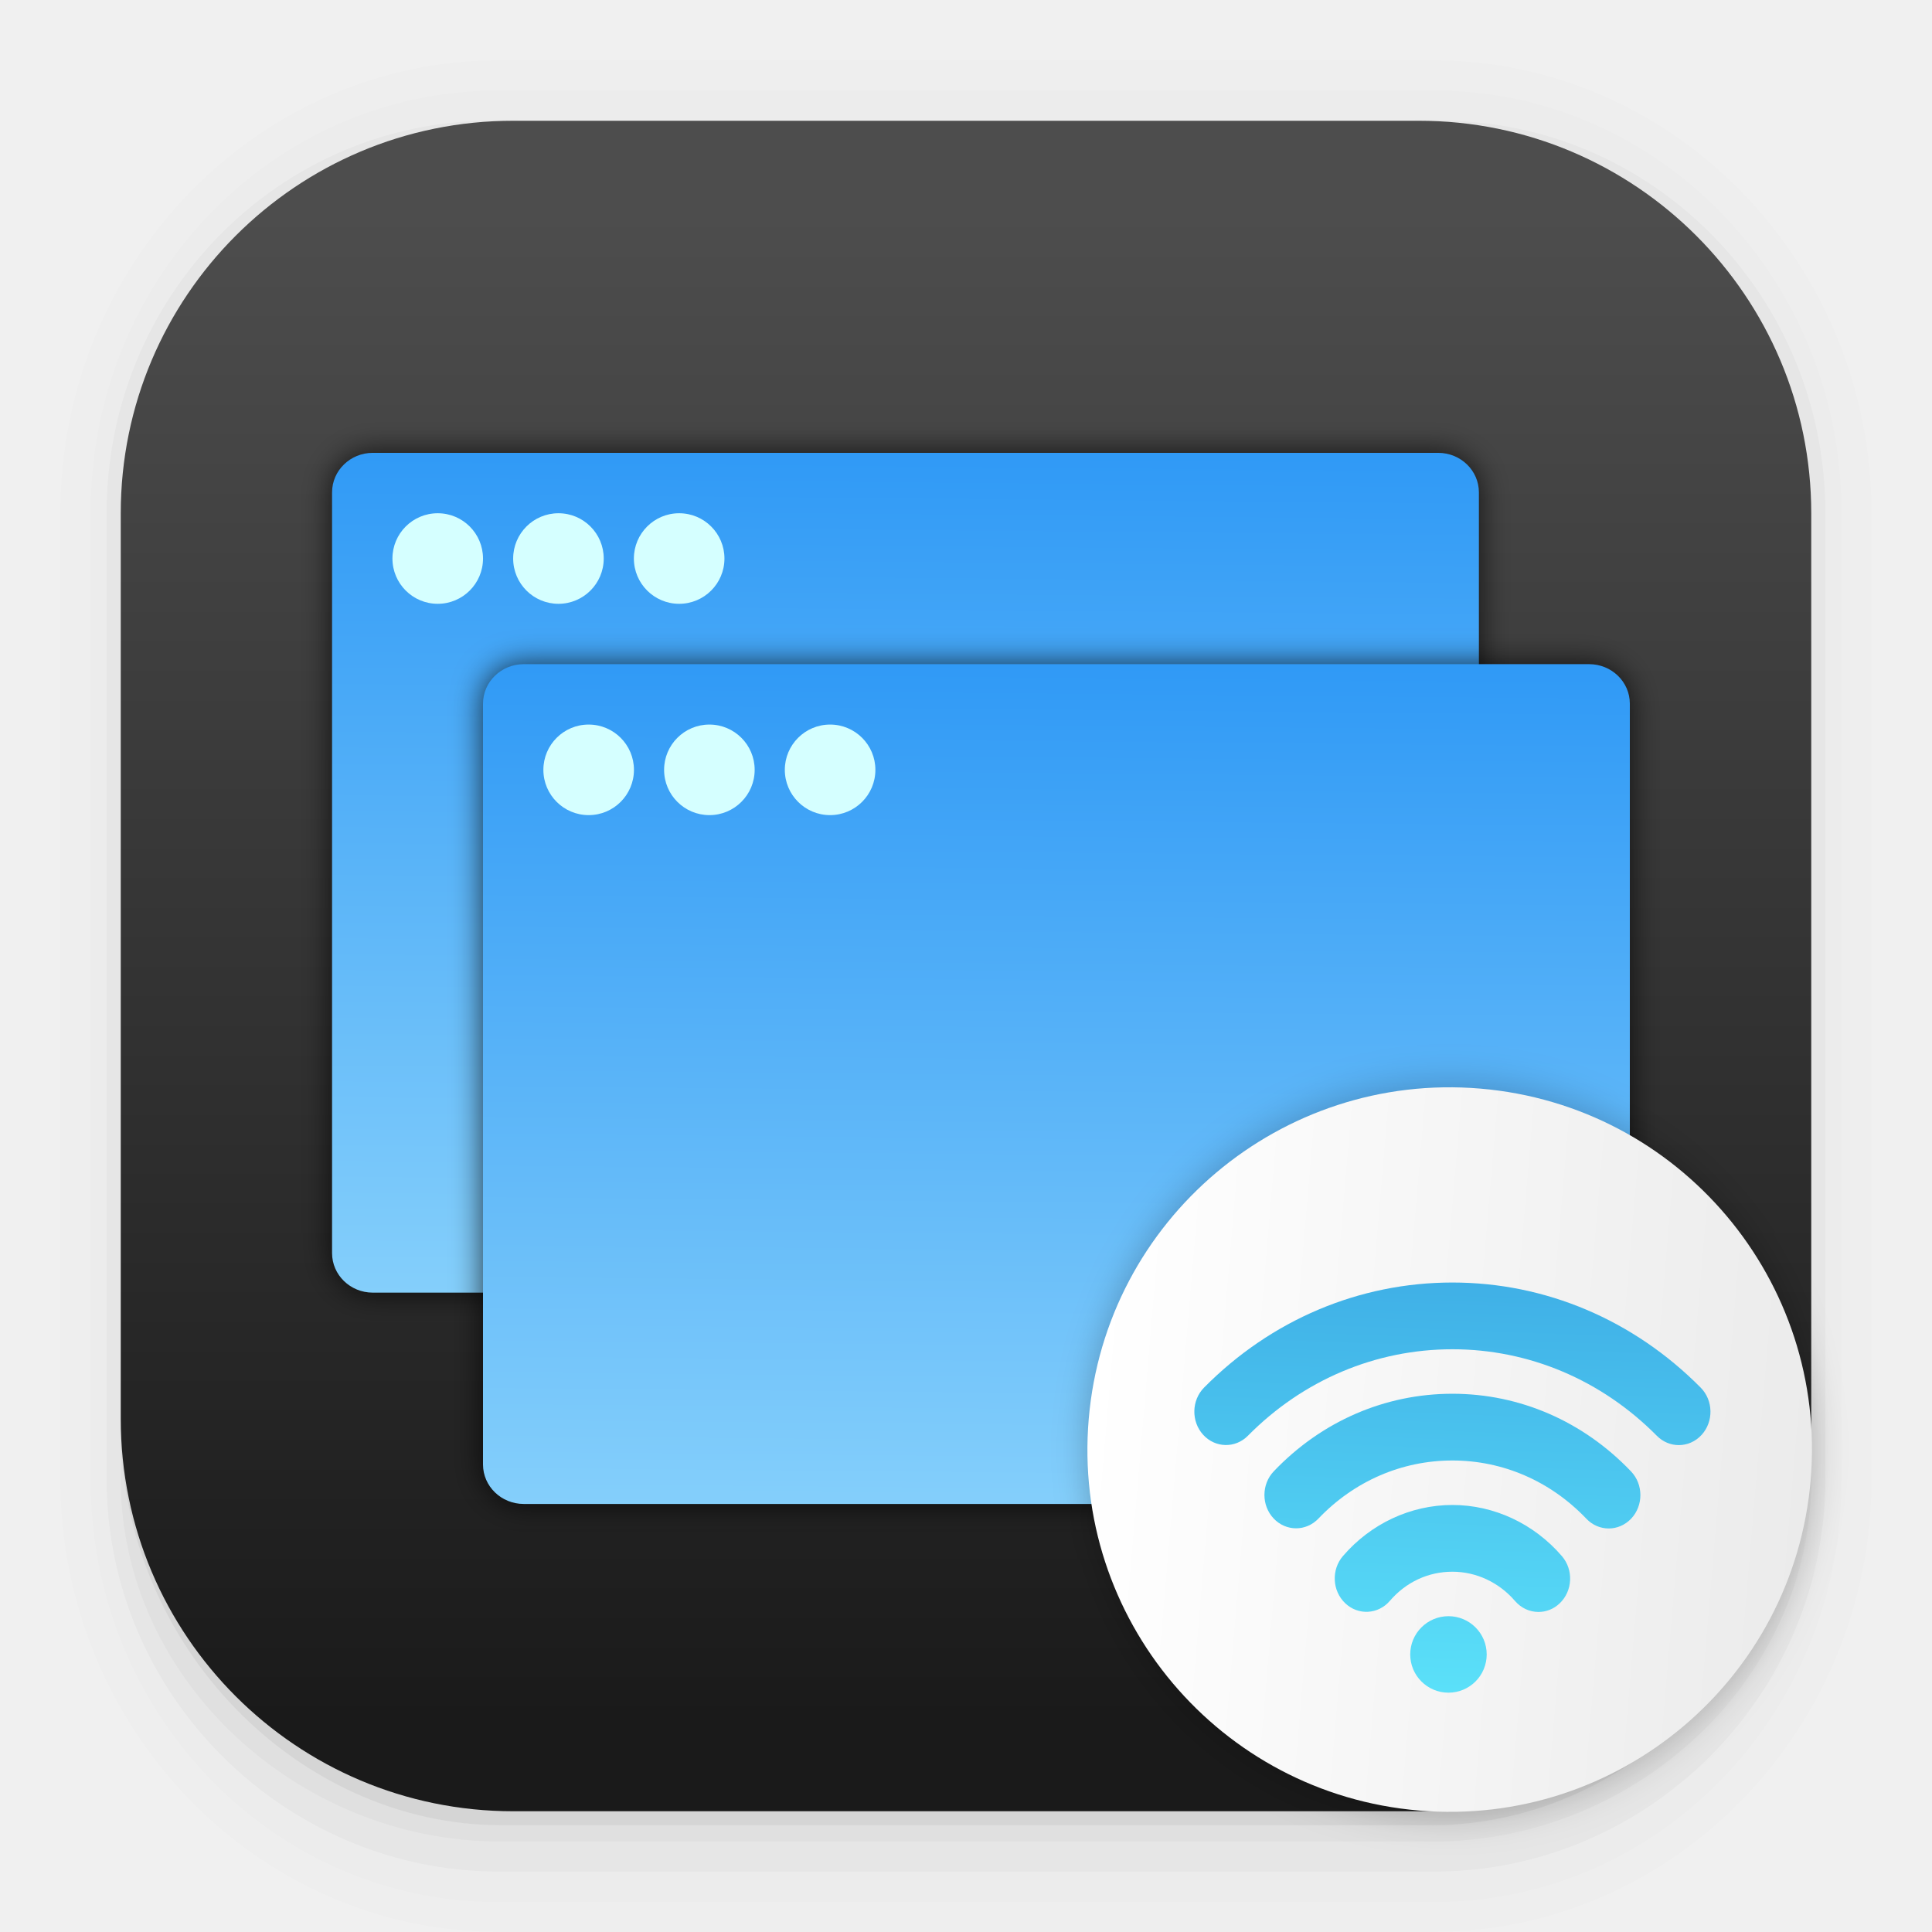
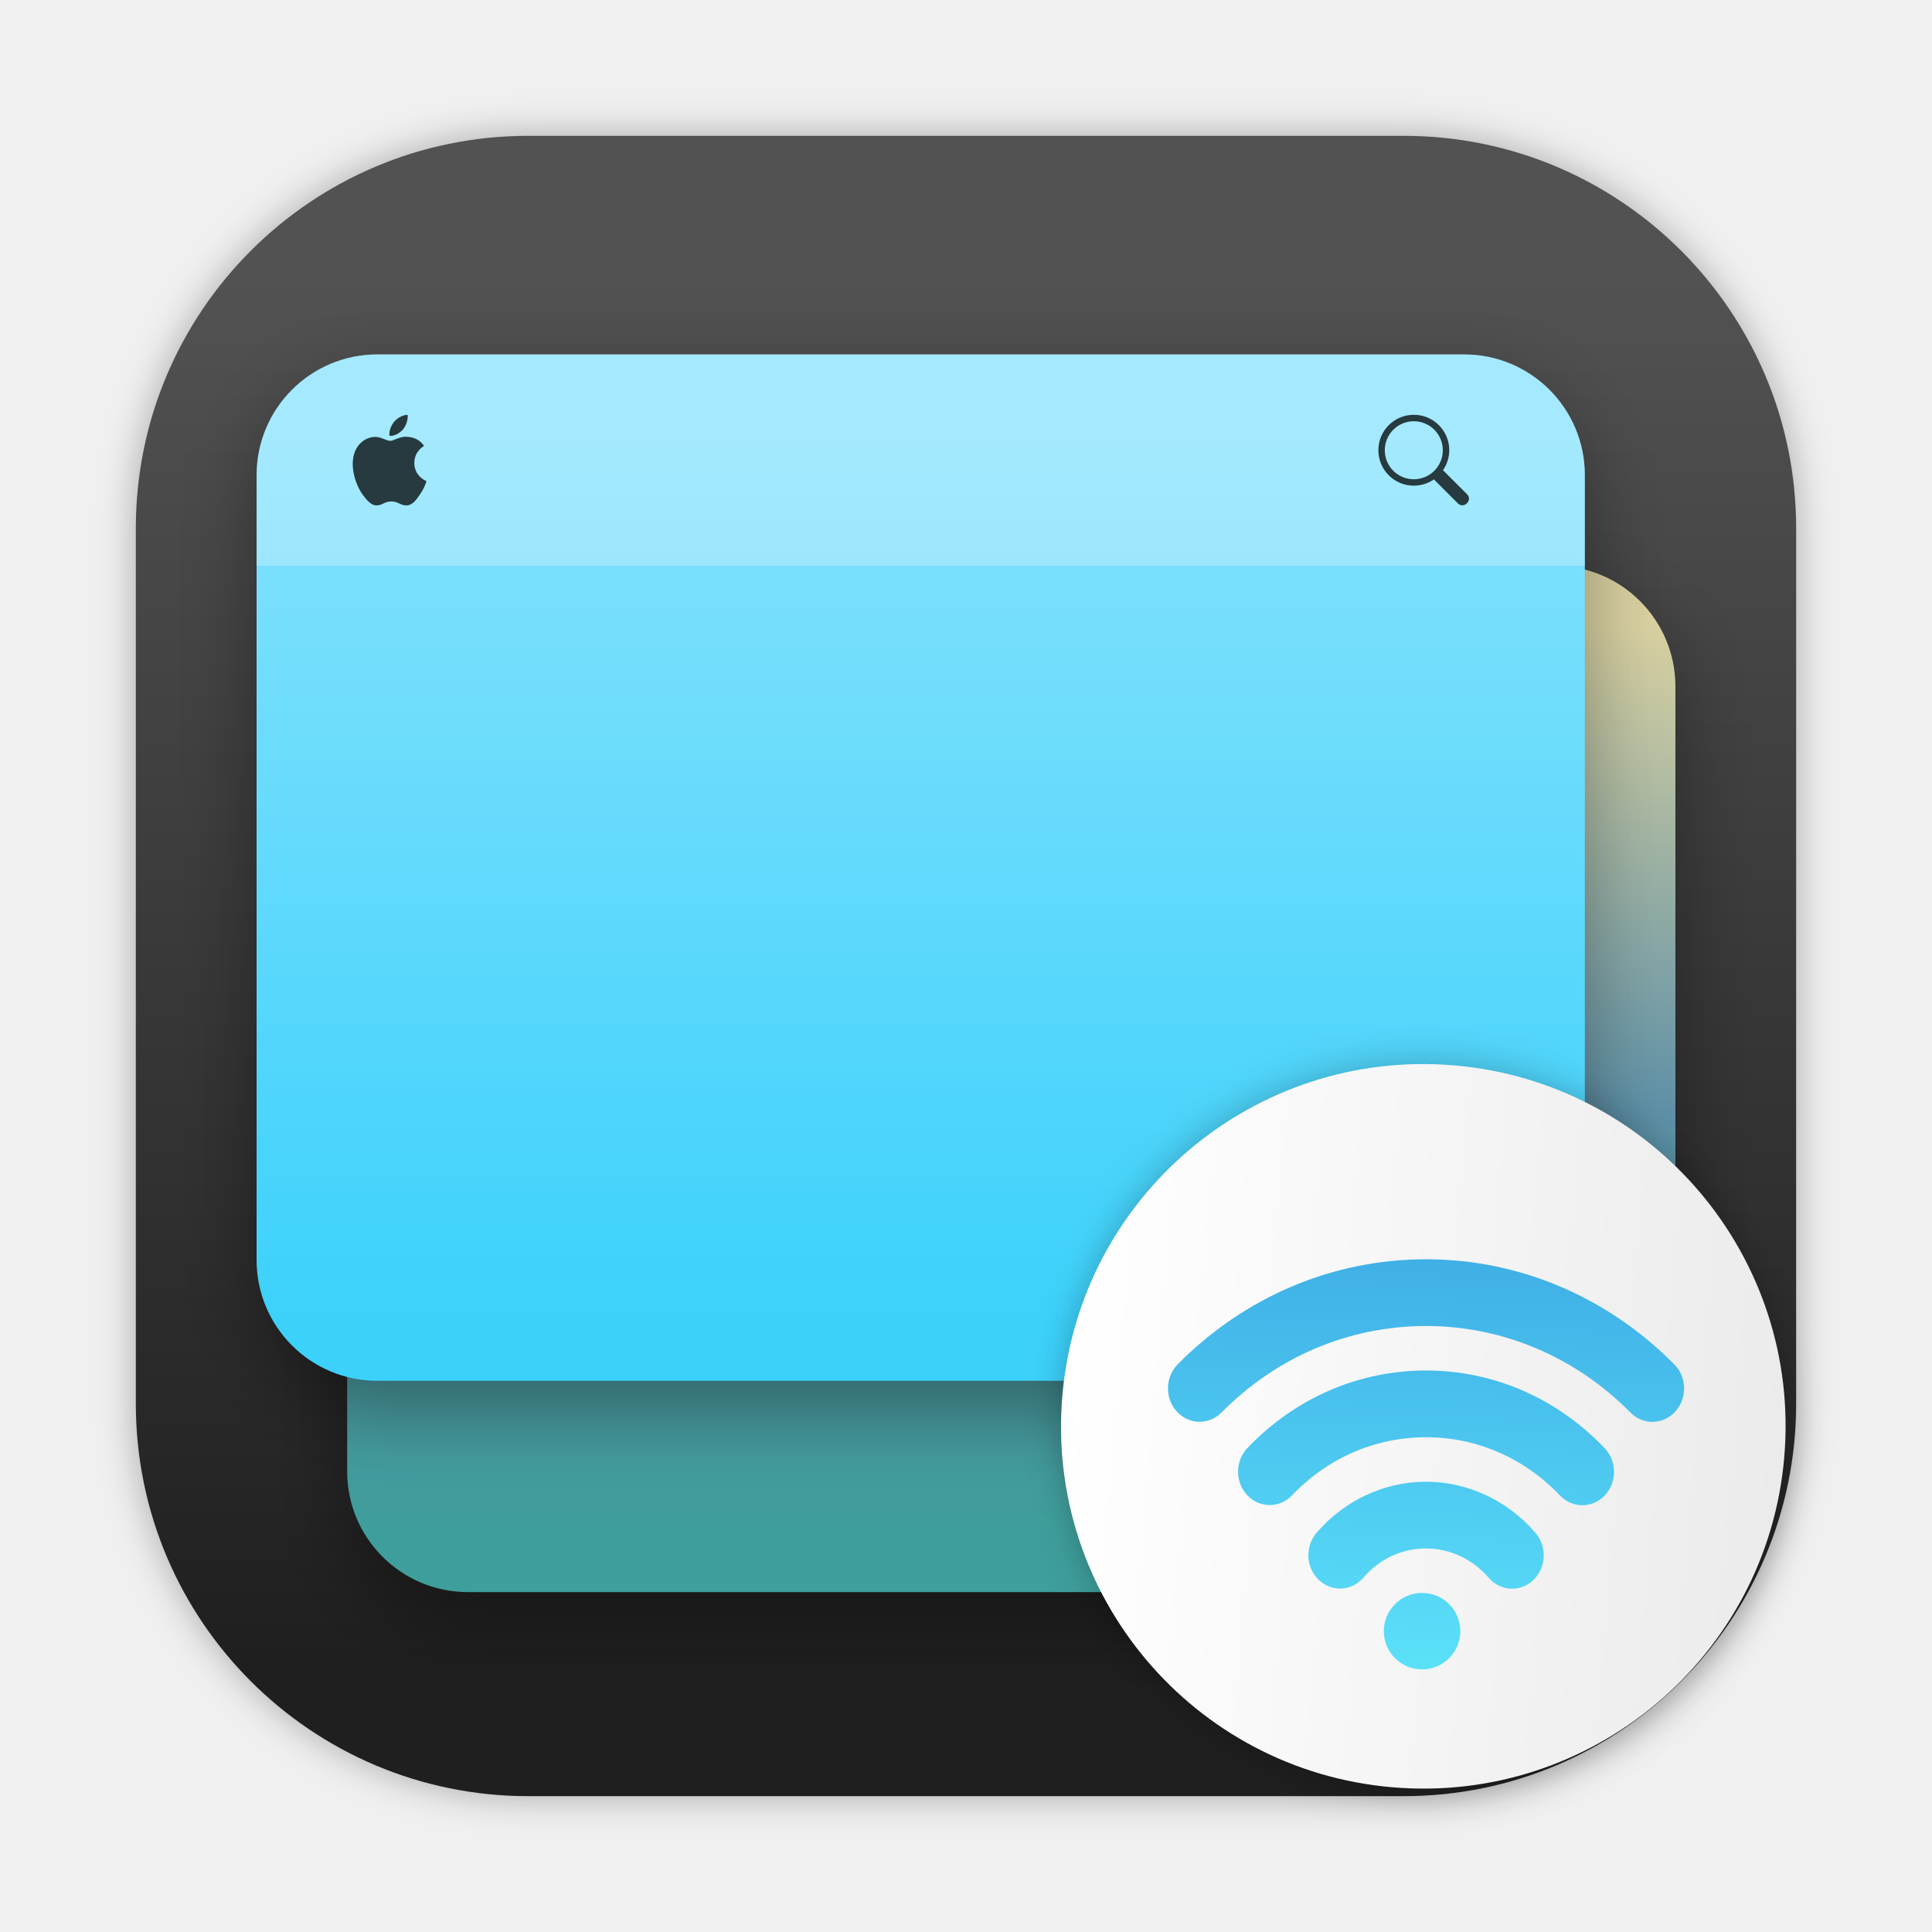
- <svg xmlns="http://www.w3.org/2000/svg" width="64" height="64" version="1.1">
-   <defs>
-     <linearGradient id="b" x1="399.57" x2="399.57" y1="545.8" y2="517.8" gradientTransform="matrix(2.1429 0 0 2.1429 -826.36 -1107.5)" gradientUnits="userSpaceOnUse">
-       <stop stop-color="#3889e9" offset="0" />
-       <stop stop-color="#5ea5fb" offset="1" />
+ <svg xmlns="http://www.w3.org/2000/svg" xmlns:xlink="http://www.w3.org/1999/xlink" id="svg119" version="1.1" height="64" width="64">
+   <defs id="defs33">
+     <linearGradient gradientUnits="userSpaceOnUse" gradientTransform="matrix(2.1429 0 0 2.1429 -826.36 -1107.5)" y2="517.8" y1="545.8" x2="399.57" x1="399.57" id="b">
+       <stop id="stop2" offset="0" stop-color="#3889e9" />
+       <stop id="stop4" offset="1" stop-color="#5ea5fb" />
    </linearGradient>
-     <filter id="g" x="-.032" y="-.042" width="1.063" height="1.084" color-interpolation-filters="sRGB">
-       <feGaussianBlur stdDeviation="0.611" />
+     <filter color-interpolation-filters="sRGB" height="1.084" width="1.063" y="-.042" x="-.032" id="g">
+       <feGaussianBlur id="feGaussianBlur7" stdDeviation="0.611" />
    </filter>
-     <linearGradient id="a" x1="409.57" x2="409.94" y1="542.8" y2="504.19" gradientTransform="matrix(1.0523,0,0,1.0276,-72.568,-8.6932)" gradientUnits="userSpaceOnUse">
-       <stop stop-color="#86d0fb" offset="0" />
-       <stop stop-color="#2794f5" offset="1" />
+     <linearGradient gradientUnits="userSpaceOnUse" gradientTransform="matrix(1.0523,0,0,1.0276,-72.568,-8.6932)" y2="504.19" y1="542.8" x2="409.94" x1="409.57" id="a">
+       <stop id="stop10" offset="0" stop-color="#86d0fb" />
+       <stop id="stop12" offset="1" stop-color="#2794f5" />
    </linearGradient>
-     <linearGradient id="h" x1="386.57" x2="414.57" y1="531.8" y2="531.8" gradientUnits="userSpaceOnUse">
-       <stop stop-color="#fff" offset="0" />
-       <stop stop-color="#ebebeb" offset="1" />
+     <linearGradient gradientUnits="userSpaceOnUse" y2="531.8" y1="531.8" x2="414.57" x1="386.57" id="h">
+       <stop id="stop15" offset="0" stop-color="#fff" />
+       <stop id="stop17" offset="1" stop-color="#ebebeb" />
    </linearGradient>
-     <linearGradient id="d" x1="-86.388" x2="-94.072" y1="734.34" y2="939.73" gradientTransform="matrix(2.1429 0 0 2.1429 -826.36 -1107.5)" gradientUnits="userSpaceOnUse">
-       <stop stop-color="#1769cc" offset="0" />
-       <stop stop-color="#5ee6fb" offset="1" />
+     <linearGradient gradientUnits="userSpaceOnUse" gradientTransform="matrix(2.1429,0,0,2.1429,-826.36,-1107.5)" y2="939.73" y1="734.34" x2="-94.072" x1="-86.388" id="d">
+       <stop id="stop20" offset="0" stop-color="#1769cc" />
+       <stop id="stop22" offset="1" stop-color="#5ee6fb" />
    </linearGradient>
-     <filter id="i" x="-.06" y="-.06" width="1.12" height="1.12" color-interpolation-filters="sRGB">
-       <feGaussianBlur stdDeviation="0.7" />
+     <filter color-interpolation-filters="sRGB" height="1.12" width="1.12" y="-.06" x="-.06" id="i">
+       <feGaussianBlur id="feGaussianBlur25" stdDeviation="0.7" />
    </filter>
-     <linearGradient id="linearGradient862-3" x1="7.937" x2="7.937" y1="15.081" y2="1.852" gradientTransform="matrix(3.7795 0 0 3.7795 .00014334 .031541)" gradientUnits="userSpaceOnUse">
-       <stop stop-color="#1a1a1a" offset="0" />
-       <stop stop-color="#4d4d4d" offset="1" />
+     <linearGradient gradientUnits="userSpaceOnUse" gradientTransform="matrix(3.7795,0,0,3.7795,80.15078,0.031541)" y2="1.852" y1="15.081" x2="7.937" x1="7.937" id="linearGradient862-3">
+       <stop id="stop28" offset="0" stop-color="#1a1a1a" />
+       <stop id="stop30" offset="1" stop-color="#4d4d4d" />
    </linearGradient>
+     <linearGradient gradientUnits="userSpaceOnUse" gradientTransform="translate(-61,1)" y2="13" y1="43" x2="90" x1="90" id="linearGradient914">
+       <stop id="stop7" offset="0" stop-color="#3cd1fb" />
+       <stop id="stop9" offset="1" stop-color="#87e2fd" />
+     </linearGradient>
+     <linearGradient gradientUnits="userSpaceOnUse" gradientTransform="translate(-58,8)" y2="13" y1="43" x2="90" x1="90" id="linearGradient929">
+       <stop id="stop12-5" offset="0" stop-color="#3e9e9b" />
+       <stop id="stop14" offset=".464" stop-color="#5e91a8" />
+       <stop id="stop16" offset="1" stop-color="#d9d1a1" />
+     </linearGradient>
+     <filter color-interpolation-filters="sRGB" height="1.186" width="1.144" y="-.093" x="-.072" id="filter955">
+       <feGaussianBlur id="feGaussianBlur19" stdDeviation="1.318" />
+     </filter>
+     <filter color-interpolation-filters="sRGB" height="1.186" width="1.144" y="-.093" x="-.072" id="filter961">
+       <feGaussianBlur id="feGaussianBlur22" stdDeviation="1.318" />
+     </filter>
+     <linearGradient gradientUnits="userSpaceOnUse" y2="8" y1="57" x2="30" x1="30" id="linearGradient971">
+       <stop id="stop25" offset="0" stop-color="#1f1f1f" />
+       <stop id="stop27" offset="1" stop-color="#525252" />
+     </linearGradient>
+     <style type="text/css" id="current-color-scheme">.ColorScheme-Text { color:#363636; }</style>
+     <style id="style31" type="text/css">.ColorScheme-Text { color:#363636; }</style>
+     <filter id="filter861-9" x="-0.027" y="-0.027" width="1.054" height="1.054" color-interpolation-filters="sRGB">
+       <feGaussianBlur stdDeviation="0.164" id="feGaussianBlur9-1" />
+     </filter>
+     <linearGradient gradientTransform="translate(-73.93971,4.068152)" xlink:href="#linearGradient1729" id="linearGradient1723" x1="35" y1="9.128" x2="35" y2="55.038" gradientUnits="userSpaceOnUse" />
+     <linearGradient id="linearGradient1729">
+       <stop style="stop-color:#525252;stop-opacity:1" offset="0" id="stop1725" />
+       <stop style="stop-color:#1f1f1f;stop-opacity:1" offset="1" id="stop1727" />
+     </linearGradient>
+     <filter id="filter955-3" x="-0.072" y="-0.093" width="1.144" height="1.186" color-interpolation-filters="sRGB">
+       <feGaussianBlur stdDeviation="1.318" id="feGaussianBlur1161" />
+     </filter>
+     <filter id="filter961-6" x="-0.072" y="-0.093" width="1.144" height="1.186" color-interpolation-filters="sRGB">
+       <feGaussianBlur stdDeviation="1.318" id="feGaussianBlur1164" />
+     </filter>
+     <linearGradient y2="13" x2="90" y1="43" x1="90" gradientTransform="translate(-58,8)" gradientUnits="userSpaceOnUse" id="linearGradient943" xlink:href="#linearGradient929" />
+     <linearGradient y2="13" x2="90" y1="43" x1="90" gradientTransform="translate(-61,1)" gradientUnits="userSpaceOnUse" id="linearGradient945" xlink:href="#linearGradient914" />
+     <linearGradient y2="517.8" x2="399.57" y1="545.8" x1="399.57" gradientTransform="matrix(2.1429,0,0,2.1429,-826.36,-1107.5)" gradientUnits="userSpaceOnUse" id="linearGradient1043" xlink:href="#b" />
+     <linearGradient y2="531.8" x2="414.57" y1="531.8" x1="386.57" gradientUnits="userSpaceOnUse" id="linearGradient1083" xlink:href="#h" />
+     <linearGradient y2="939.73" x2="-94.072" y1="734.34" x1="-86.388" gradientTransform="matrix(2.1429,0,0,2.1429,-826.36,-1107.5)" gradientUnits="userSpaceOnUse" id="linearGradient1085" xlink:href="#d" />
  </defs>
-   <g transform="scale(3.7796)" shape-rendering="auto">
-     <path d="m4.369 0.529c-2.114 0-3.84 1.784-3.84 3.968v8.467c0 2.185 1.726 3.968 3.84 3.968h8.194c2.114 0 3.84-1.784 3.84-3.968v-8.467c0-2.185-1.726-3.968-3.84-3.968zm0.257 0.521h7.681c1.844 0 3.329 1.534 3.329 3.44v7.937c0 1.906-1.485 3.44-3.329 3.44h-7.681c-1.844 0-3.329-1.534-3.329-3.44v-7.937c0-1.906 1.485-3.44 3.329-3.44z" color="#000000" color-rendering="auto" dominant-baseline="auto" image-rendering="auto" opacity=".01" solid-color="#000000" stop-color="#000000" style="font-feature-settings:normal;font-variant-alternates:normal;font-variant-caps:normal;font-variant-east-asian:normal;font-variant-ligatures:normal;font-variant-numeric:normal;font-variant-position:normal;font-variation-settings:normal;inline-size:0;isolation:auto;mix-blend-mode:normal;shape-margin:0;shape-padding:0;text-decoration-color:#000000;text-decoration-line:none;text-decoration-style:solid;text-indent:0;text-orientation:mixed;text-transform:none;white-space:normal" />
-     <path d="m4.359 0.794c-1.967 0-3.564 1.653-3.564 3.688v8.5c0 2.035 1.597 3.688 3.564 3.688h8.216c1.967 0 3.564-1.653 3.564-3.688v-8.5c0-2.035-1.598-3.688-3.564-3.688zm0.272 0.256h7.672c1.842 0 3.325 1.534 3.325 3.44v7.937c0 1.906-1.483 3.44-3.325 3.44h-7.672c-1.842 0-3.325-1.534-3.325-3.44v-7.937c0-1.906 1.483-3.44 3.325-3.44z" color="#000000" color-rendering="auto" dominant-baseline="auto" image-rendering="auto" opacity=".01" solid-color="#000000" stop-color="#000000" style="font-feature-settings:normal;font-variant-alternates:normal;font-variant-caps:normal;font-variant-east-asian:normal;font-variant-ligatures:normal;font-variant-numeric:normal;font-variant-position:normal;font-variation-settings:normal;inline-size:0;isolation:auto;mix-blend-mode:normal;shape-margin:0;shape-padding:0;text-decoration-color:#000000;text-decoration-line:none;text-decoration-style:solid;text-indent:0;text-orientation:mixed;text-transform:none;white-space:normal" />
-     <path d="m4.31 1.058c-1.866 0-3.375 1.538-3.375 3.439v8.467c0 1.901 1.57 3.439 3.436 3.439h8.2c1.866 0 3.427-1.538 3.427-3.439v-8.467c0-1.901-1.51-3.439-3.376-3.439h-0.097c1.794 0.087 3.214 1.582 3.214 3.432v7.937c0 1.906-1.506 3.44-3.377 3.44h-7.79c-1.871 0-3.377-1.534-3.377-3.44v-7.937c0-1.85 1.42-3.345 3.214-3.432z" color="#000000" color-rendering="auto" dominant-baseline="auto" image-rendering="auto" opacity=".03" solid-color="#000000" stop-color="#000000" style="font-feature-settings:normal;font-variant-alternates:normal;font-variant-caps:normal;font-variant-east-asian:normal;font-variant-ligatures:normal;font-variant-numeric:normal;font-variant-position:normal;font-variation-settings:normal;inline-size:0;isolation:auto;mix-blend-mode:normal;shape-margin:0;shape-padding:0;text-decoration-color:#000000;text-decoration-line:none;text-decoration-style:solid;text-indent:0;text-orientation:mixed;text-transform:none;white-space:normal" />
-     <path transform="scale(.26458)" d="m4 46.969v2.031c0 6.648 5.896 12 12.544 12h30.961c6.648 0 12.495-5.352 12.495-12v-1.992c-0.021 7.185-5.81 12.963-13 12.963h-29.998c-7.203 0-13.002-5.799-13.002-13.002z" color="#000000" color-rendering="auto" dominant-baseline="auto" image-rendering="auto" opacity=".03" solid-color="#000000" stop-color="#000000" style="font-feature-settings:normal;font-variant-alternates:normal;font-variant-caps:normal;font-variant-east-asian:normal;font-variant-ligatures:normal;font-variant-numeric:normal;font-variant-position:normal;font-variation-settings:normal;inline-size:0;isolation:auto;mix-blend-mode:normal;shape-margin:0;shape-padding:0;text-decoration-color:#000000;text-decoration-line:none;text-decoration-style:solid;text-indent:0;text-orientation:mixed;text-transform:none;white-space:normal" />
-     <path d="m1.058 11.906v0.592c0 1.939 1.573 3.499 3.332 3.499h8.16c1.759 0 3.324-1.561 3.324-3.499v-0.581c-0.006 2.095-1.537 3.78-3.439 3.78h-7.937c-1.906 0-3.44-1.691-3.44-3.792z" color="#000000" color-rendering="auto" dominant-baseline="auto" image-rendering="auto" opacity=".05" solid-color="#000000" stop-color="#000000" style="font-feature-settings:normal;font-variant-alternates:normal;font-variant-caps:normal;font-variant-east-asian:normal;font-variant-ligatures:normal;font-variant-numeric:normal;font-variant-position:normal;font-variation-settings:normal;inline-size:0;isolation:auto;mix-blend-mode:normal;shape-margin:0;shape-padding:0;text-decoration-color:#000000;text-decoration-line:none;text-decoration-style:solid;text-indent:0;text-orientation:mixed;text-transform:none;white-space:normal" />
-   </g>
-   <rect x="4" y="4" width="56" height="56" rx="13.002" ry="13.002" fill="url(#linearGradient862-3)" stroke-width="3.78" />
-   <circle cx="32.02" cy="32.044" r="30.001" fill-opacity="0" stroke-width="1.571" />
-   <circle cx="32.02" cy="32.044" r="0" fill="url(#b)" stroke-width="1.571" />
-   <g transform="matrix(.46586 -.055566 .057258 .45209 -211.41 -156.63)">
-     <rect transform="matrix(1.735 .21325 -.21325 1.735 -46.117 -529.76)" x="334.23" y="513.13" width="46.303" height="34.939" ry="1.644" filter="url(#g)" opacity=".75" />
-     <rect transform="matrix(1.735 .21325 -.21325 1.735 -46.117 -529.76)" x="334.23" y="513.13" width="46.303" height="34.939" ry="1.644" fill="url(#a)" />
-     <g fill="#d5ffff">
-       <ellipse transform="rotate(7.007)" cx="498.35" cy="384.49" rx="3.196" ry="3.293" />
-       <ellipse transform="rotate(7.007)" cx="489.83" cy="384.49" rx="3.196" ry="3.293" />
-       <ellipse transform="rotate(7.007)" cx="481.31" cy="384.49" rx="3.196" ry="3.293" />
+   <circle id="circle51" stroke-width="1.571" fill="url(#b)" r="0" cy="32.044" cx="32.02" />
+   <g id="g1037">
+     <circle style="fill:url(#linearGradient1043)" id="circle39" stroke-width="1.571" fill="url(#b)" r="0" cy="32.044" cx="32.02" />
+     <g transform="translate(73.93971,-4.068152)" id="g958">
+       <rect style="opacity:0.3;stroke-width:0.083;stroke-opacity:0.953;filter:url(#filter861-9)" x="1.19" y="1.19" width="14.552" height="14.552" ry="3.44" id="rect58" transform="matrix(3.779602,0,0,3.779602,-73.93971,4.068151)" />
+       <rect style="fill:url(#linearGradient1723);fill-opacity:1;stroke-width:1.375;stroke-linecap:round" id="rect1713" width="55" height="55" x="-69.44" y="8.568" ry="13" />
+       <g id="g1346" transform="translate(-149.9697,4.809474)">
+         <g transform="translate(75.53004,-1.0005)" stroke-linecap="round" stroke-linejoin="round" stroke-width="2" id="g1195">
+           <rect style="filter:url(#filter955-3)" x="12" y="20" width="44" height="34" rx="4" ry="4" filter="url(#filter955)" opacity="0.35" id="rect1185" />
+           <rect style="fill:url(#linearGradient943)" x="12" y="19" width="44" height="34" rx="4" ry="4" fill="url(#linearGradient929)" id="rect1187" />
+           <rect style="filter:url(#filter961-6)" x="9" y="13" width="44" height="34" rx="4" ry="4" filter="url(#filter961)" opacity="0.35" id="rect1189" />
+           <rect style="fill:url(#linearGradient945)" x="9" y="12" width="44" height="34" rx="4" ry="4" fill="url(#linearGradient914)" id="rect1191" />
+           <path d="m 13,12 c -2.216,0 -4,1.784 -4,4 v 3 h 44 v -3 c 0,-2.216 -1.784,-4 -4,-4 z" fill="#ffffff" opacity="0.25" id="path1193" />
+         </g>
+         <path class="ColorScheme-Text" d="m 89.755,14.594 c -0.004,-0.375 0.31,-0.562 0.324,-0.562 -0.176,-0.263 -0.451,-0.3 -0.548,-0.3 -0.234,-0.037 -0.456,0.131 -0.575,0.131 -0.118,0 -0.301,-0.131 -0.495,-0.131 -0.255,0 -0.489,0.15 -0.621,0.375 -0.264,0.469 -0.067,1.144 0.19,1.519 0.126,0.169 0.276,0.375 0.474,0.375 0.19,0 0.262,-0.131 0.491,-0.131 0.23,0 0.294,0.131 0.495,0.131 0.204,0 0.334,-0.188 0.459,-0.375 0.145,-0.206 0.204,-0.412 0.208,-0.431 -0.004,0 -0.399,-0.15 -0.403,-0.6 z m -0.378,-1.106 c 0.105,-0.131 0.175,-0.319 0.156,-0.487 -0.151,0 -0.334,0.094 -0.442,0.225 -0.097,0.113 -0.182,0.3 -0.159,0.469 0.169,0.019 0.34,-0.094 0.445,-0.206 z" fill="#273a3f" stroke-width="0.188" id="path1197" />
+         <path class="ColorScheme-Text" d="m 122.864,12.999 c -0.649,0 -1.174,0.526 -1.174,1.174 0,0.649 0.526,1.174 1.174,1.174 0.238,-7e-6 0.47,-0.072 0.666,-0.207 l 0.787,0.787 c 0.205,0.215 0.52,-0.107 0.3,-0.307 l -0.502,-0.501 -0.284,-0.284 c 0.134,-0.195 0.207,-0.425 0.208,-0.662 0,-0.649 -0.526,-1.174 -1.174,-1.174 z m 0,0.214 c 0.531,0 0.961,0.43 0.961,0.961 0,0.531 -0.43,0.961 -0.961,0.961 -0.531,0 -0.961,-0.43 -0.961,-0.961 0,-0.531 0.43,-0.961 0.961,-0.961 z" fill="#273a3f" stroke-width="0.214" id="path1199" />
+       </g>
    </g>
  </g>
-   <g transform="matrix(.46586 -.055566 .057258 .45209 -206.41 -149.63)">
-     <rect transform="matrix(1.735 .21325 -.21325 1.735 -46.117 -529.76)" x="334.23" y="513.13" width="46.303" height="34.939" ry="1.644" filter="url(#g)" opacity=".75" />
-     <rect transform="matrix(1.735 .21325 -.21325 1.735 -46.117 -529.76)" x="334.23" y="513.13" width="46.303" height="34.939" ry="1.644" fill="url(#a)" />
-     <g fill="#d5ffff">
-       <ellipse transform="rotate(7.007)" cx="498.35" cy="384.49" rx="3.196" ry="3.293" />
-       <ellipse transform="rotate(7.007)" cx="489.83" cy="384.49" rx="3.196" ry="3.293" />
-       <ellipse transform="rotate(7.007)" cx="481.31" cy="384.49" rx="3.196" ry="3.293" />
-     </g>
-   </g>
-   <g transform="matrix(.97935 0 0 .97461 -352.62 -477.63)" fill-opacity=".872" stroke="#000" stroke-opacity=".8" stroke-width=".662">
-     <g transform="matrix(1.2717 0 0 1.2756 -114.26 -140.42)" fill-opacity=".872" stroke-width=".662">
-       <g transform="matrix(.78637 0 0 .78395 93.326 112.35)" fill-opacity=".872" stroke-width=".662">
-         <g transform="matrix(1.2717 0 0 1.2756 -124.34 -145.65)" fill-opacity=".872" stroke-width=".662">
-           <g transform="translate(2.9673 4.7351)" fill-opacity=".872" stroke-width=".662">
-             <g transform="translate(.031567 -1.894)" fill-opacity=".872" stroke-width=".662">
-               <g transform="translate(-1.3574 -.63135)" fill-opacity=".872" stroke-width=".662">
-                 <g transform="translate(9.3755 2.3044)" fill-opacity=".872" stroke-width=".662">
-                   <g transform="translate(-8.1444 -1.9572)" fill-opacity=".872" stroke-width=".662">
-                     <g transform="translate(-1.0417 .94702)" fill-opacity=".872" stroke-width=".662">
-                       <g transform="translate(402.92 -510.2)" fill-opacity=".872" stroke-width=".662">
-                         <g transform="translate(-405.32 508.49)" fill-opacity=".872" stroke-width=".662">
-                           <g transform="matrix(.70383 0 0 .70166 127.07 156.05)" fill-opacity=".872" stroke-width=".662">
-                             <g transform="matrix(-.012968 0 0 .013008 456 564.94)" fill-opacity=".872" stroke-width=".662">
-                               <g transform="matrix(-7.0733 0 0 7.0018 2712.2 -7878.3)" fill-opacity=".872" stroke-width=".662">
-                                 <g fill-opacity="1" stroke="none" stroke-width=".662">
-                                   <circle transform="matrix(10.622 .91339 -.90576 10.75 -3877.2 -5262.9)" cx="400.57" cy="531.8" r="14" filter="url(#i)" opacity=".25" />
-                                   <circle transform="matrix(10.622 .91339 -.90576 10.75 -3877.2 -5262.9)" cx="400.57" cy="531.8" r="14" fill="url(#h)" />
-                                   <path d="m-67.447 887.53c-3.547 0-7.086-1.54-9.659-4.563-6.599-7.772-15.997-12.215-25.795-12.215-9.963 0-19.118 4.313-25.778 12.15-4.834 5.704-13.076 6.14-18.423 0.965-5.338-5.166-5.747-13.959-0.904-19.645 11.494-13.532 27.934-21.296 45.105-21.296 17.145 0 33.585 7.782 45.113 21.342 4.843 5.695 4.434 14.488-0.904 19.654-2.486 2.421-5.625 3.608-8.755 3.608zm28.934-34.809c-3.33 0-6.66-1.354-9.198-4.053-14.762-15.666-34.359-24.291-55.19-24.291-20.874 0-40.479 8.607-55.216 24.236-5.103 5.417-13.363 5.389-18.44-0.055-5.077-5.444-5.06-14.256 0.055-19.672 19.648-20.85 45.792-32.333 73.604-32.333 27.769 0 53.903 11.501 73.586 32.388 5.112 5.417 5.13 14.228 0.055 19.682-2.547 2.718-5.903 4.1-9.25 4.1zm28.873-34.754c-3.243 0-6.494-1.289-9.024-3.868-22.77-23.28-52.677-36.099-84.237-36.099-31.62 0-61.545 12.8-84.254 36.061-5.19 5.315-13.45 5.138-18.44-0.408-4.99-5.547-4.816-14.358 0.373-19.672 27.595-28.252 63.927-43.806 102.32-43.806 38.315 0 74.638 15.573 102.29 43.834 5.199 5.315 5.373 14.126 0.392 19.672-2.565 2.847-5.99 4.285-9.416 4.285zm-94.895 103.22c8.7 0 15.754-7.139 15.754-15.945 0-8.806-7.053-15.945-15.754-15.945-8.7 0-15.754 7.139-15.754 15.945 0 8.806 7.053 15.945 15.754 15.945z" fill="url(#d)" />
+   <g transform="matrix(0.97935,0,0,0.97461,-353.4938,-478.4001)" fill-opacity="0.872" stroke="#000000" stroke-opacity="0.8" stroke-width="0.662" id="g1081">
+     <g transform="matrix(1.2717,0,0,1.2756,-114.26,-140.42)" fill-opacity="0.872" stroke-width="0.662" id="g1079">
+       <g transform="matrix(0.78637,0,0,0.78395,93.326,112.35)" fill-opacity="0.872" stroke-width="0.662" id="g1077">
+         <g transform="matrix(1.2717,0,0,1.2756,-124.34,-145.65)" fill-opacity="0.872" stroke-width="0.662" id="g1075">
+           <g transform="translate(2.9673,4.7351)" fill-opacity="0.872" stroke-width="0.662" id="g1073">
+             <g transform="translate(0.031567,-1.894)" fill-opacity="0.872" stroke-width="0.662" id="g1071">
+               <g transform="translate(-1.3574,-0.63135)" fill-opacity="0.872" stroke-width="0.662" id="g1069">
+                 <g transform="translate(9.3755,2.3044)" fill-opacity="0.872" stroke-width="0.662" id="g1067">
+                   <g transform="translate(-8.1444,-1.9572)" fill-opacity="0.872" stroke-width="0.662" id="g1065">
+                     <g transform="translate(-1.0417,0.94702)" fill-opacity="0.872" stroke-width="0.662" id="g1063">
+                       <g transform="translate(402.92,-510.2)" fill-opacity="0.872" stroke-width="0.662" id="g1061">
+                         <g transform="translate(-405.32,508.49)" fill-opacity="0.872" stroke-width="0.662" id="g1059">
+                           <g transform="matrix(0.70383,0,0,0.70166,127.07,156.05)" fill-opacity="0.872" stroke-width="0.662" id="g1057">
+                             <g transform="matrix(-0.012968,0,0,0.013008,456,564.94)" fill-opacity="0.872" stroke-width="0.662" id="g1055">
+                               <g transform="matrix(-7.0733,0,0,7.0018,2712.2,-7878.3)" fill-opacity="0.872" stroke-width="0.662" id="g1053">
+                                 <g fill-opacity="1" stroke="none" stroke-width="0.662" id="g1051">
+                                   <circle transform="matrix(10.622,0.91339,-0.90576,10.75,-3877.2,-5262.9)" cx="400.57" cy="531.8" r="14" filter="url(#i)" opacity="0.25" id="circle1045" />
+                                   <circle transform="matrix(10.622,0.91339,-0.90576,10.75,-3877.2,-5262.9)" cx="400.57" cy="531.8" r="14" fill="url(#h)" id="circle1047" style="fill:url(#linearGradient1083)" />
+                                   <path d="m -67.447,887.53 c -3.547,0 -7.086,-1.54 -9.659,-4.563 -6.599,-7.772 -15.997,-12.215 -25.795,-12.215 -9.963,0 -19.118,4.313 -25.778,12.15 -4.834,5.704 -13.076,6.14 -18.423,0.965 -5.338,-5.166 -5.747,-13.959 -0.904,-19.645 11.494,-13.532 27.934,-21.296 45.105,-21.296 17.145,0 33.585,7.782 45.113,21.342 4.843,5.695 4.434,14.488 -0.904,19.654 -2.486,2.421 -5.625,3.608 -8.755,3.608 z m 28.934,-34.809 c -3.33,0 -6.66,-1.354 -9.198,-4.053 -14.762,-15.666 -34.359,-24.291 -55.19,-24.291 -20.874,0 -40.479,8.607 -55.216,24.236 -5.103,5.417 -13.363,5.389 -18.44,-0.055 -5.077,-5.444 -5.06,-14.256 0.055,-19.672 19.648,-20.85 45.792,-32.333 73.604,-32.333 27.769,0 53.903,11.501 73.586,32.388 5.112,5.417 5.13,14.228 0.055,19.682 -2.547,2.718 -5.903,4.1 -9.25,4.1 z M -9.64,817.967 c -3.243,0 -6.494,-1.289 -9.024,-3.868 -22.77,-23.28 -52.677,-36.099 -84.237,-36.099 -31.62,0 -61.545,12.8 -84.254,36.061 -5.19,5.315 -13.45,5.138 -18.44,-0.408 -4.99,-5.547 -4.816,-14.358 0.373,-19.672 27.595,-28.252 63.927,-43.806 102.32,-43.806 38.315,0 74.638,15.573 102.29,43.834 5.199,5.315 5.373,14.126 0.392,19.672 -2.565,2.847 -5.99,4.285 -9.416,4.285 z m -94.895,103.22 c 8.7,0 15.754,-7.139 15.754,-15.945 0,-8.806 -7.053,-15.945 -15.754,-15.945 -8.7,0 -15.754,7.139 -15.754,15.945 0,8.806 7.053,15.945 15.754,15.945 z" fill="url(#d)" id="path1049" style="fill:url(#linearGradient1085)" />
                                </g>
                              </g>
                            </g>
                          </g>
                        </g>
                      </g>
                    </g>
                  </g>
                </g>
              </g>
            </g>
          </g>
        </g>
      </g>
    </g>
  </g>
</svg>
